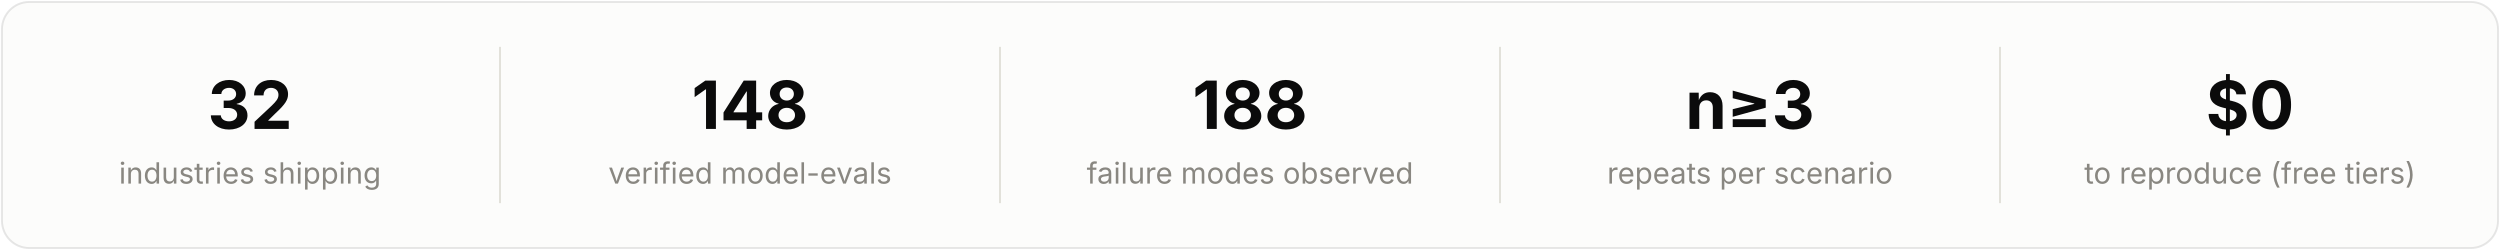
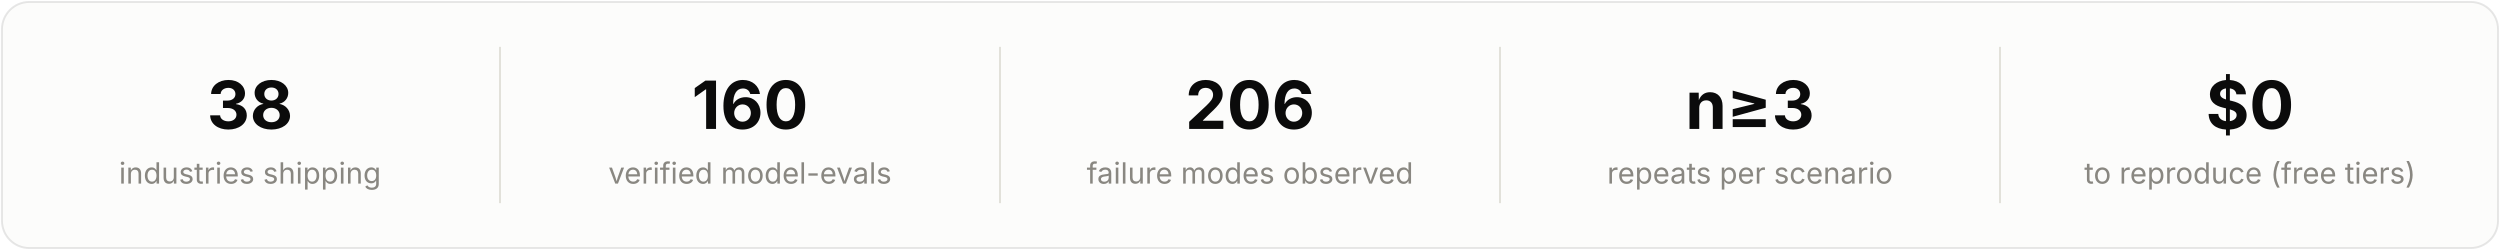
- <svg xmlns="http://www.w3.org/2000/svg" width="1280" height="128" viewBox="0 0 1280 128" role="img" aria-label="32 industries shipping, 148 verified model-evals, 188 failure modes observed, at least 3 repeats per scenario, $0 to reproduce on free tiers">
+ <svg xmlns="http://www.w3.org/2000/svg" width="1280" height="128" viewBox="0 0 1280 128" role="img" aria-label="38 industries shipping, 160 verified model-evals, 206 failure modes observed, at least 3 repeats per scenario, $0 to reproduce on free tiers">
  <rect x="1" y="1" width="1278" height="126" rx="14" fill="#fcfcfb" stroke="rgba(11,11,11,0.10)" />
  <g stroke="#e1e0d9">
    <path d="M 256 24 V 104" />
    <path d="M 512 24 V 104" />
    <path d="M 768 24 V 104" />
    <path d="M 1024 24 V 104" />
  </g>
  <g font-family="system-ui, -apple-system, 'Segoe UI', sans-serif" text-anchor="middle">
    <g fill="#0b0b0b" font-size="34" font-weight="700">
-       <text x="128" y="66">32</text>
-       <text x="384" y="66">148</text>
-       <text x="640" y="66">188</text>
+       <text x="128" y="66">38</text>
+       <text x="384" y="66">160</text>
+       <text x="640" y="66">206</text>
      <text x="896" y="66">n≥3</text>
      <text x="1152" y="66">$0</text>
    </g>
    <g fill="#898781" font-size="15">
      <text x="128" y="94">industries shipping</text>
      <text x="384" y="94">verified model-evals</text>
      <text x="640" y="94">failure modes observed</text>
      <text x="896" y="94">repeats per scenario</text>
      <text x="1152" y="94">to reproduce (free tiers)</text>
    </g>
  </g>
</svg>
